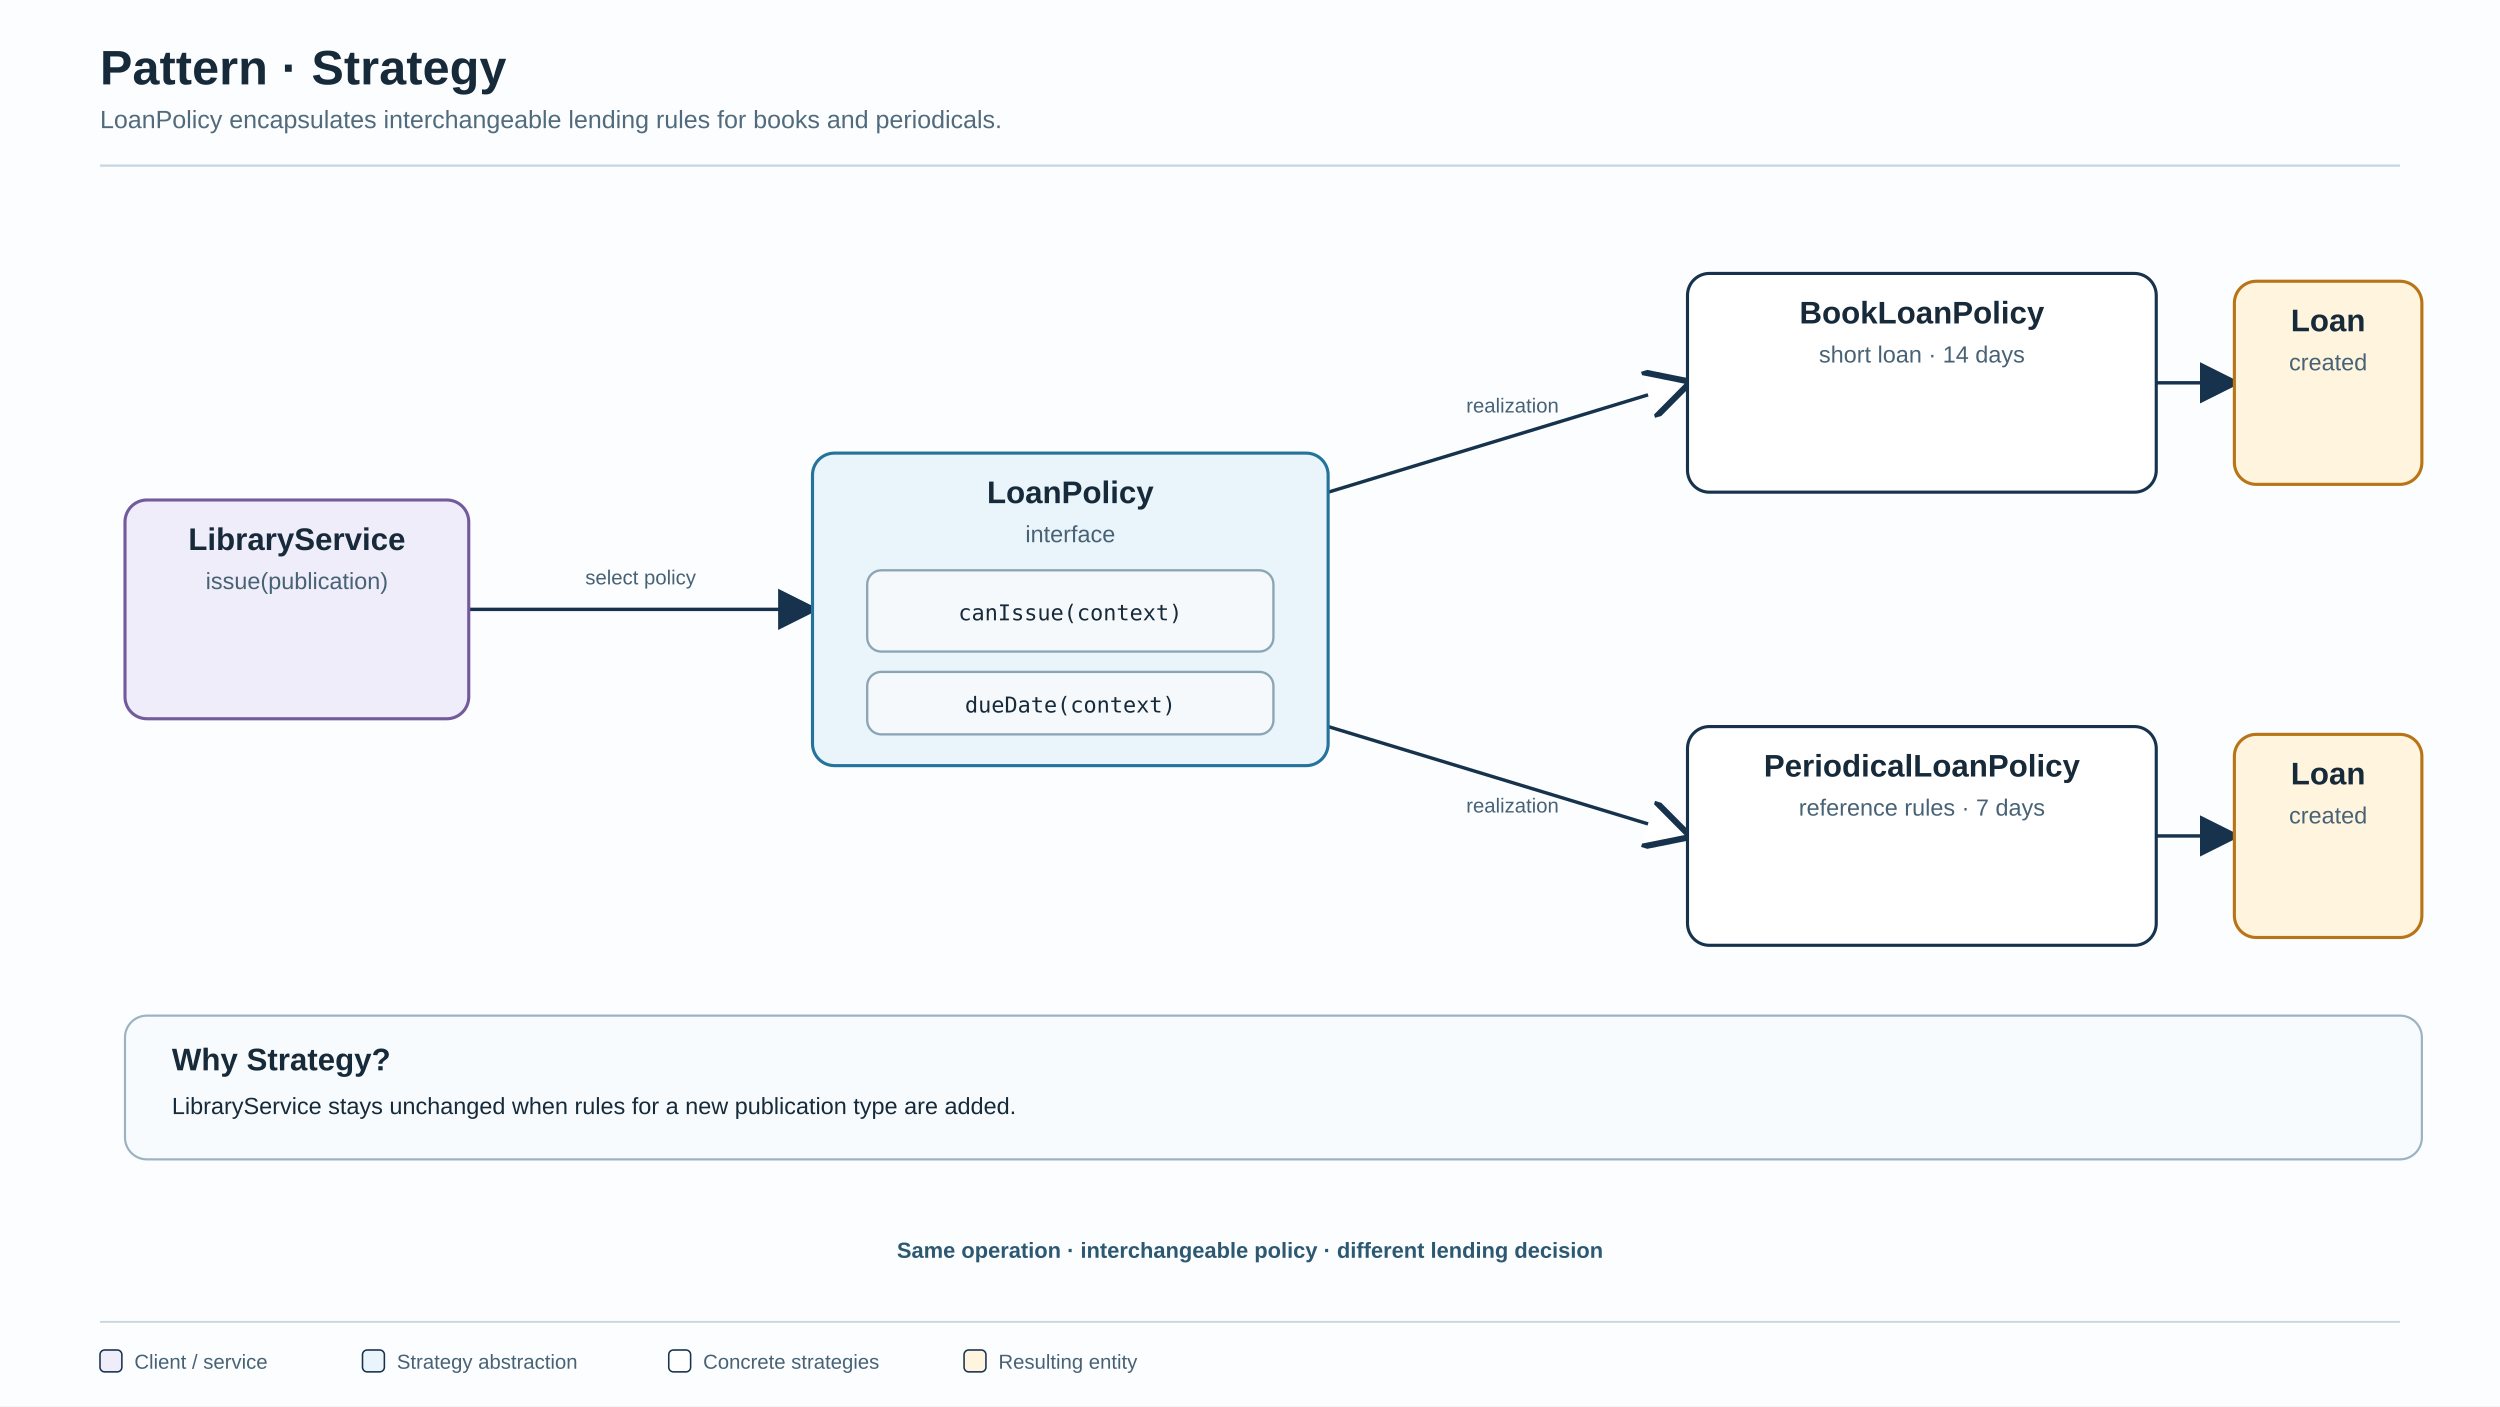
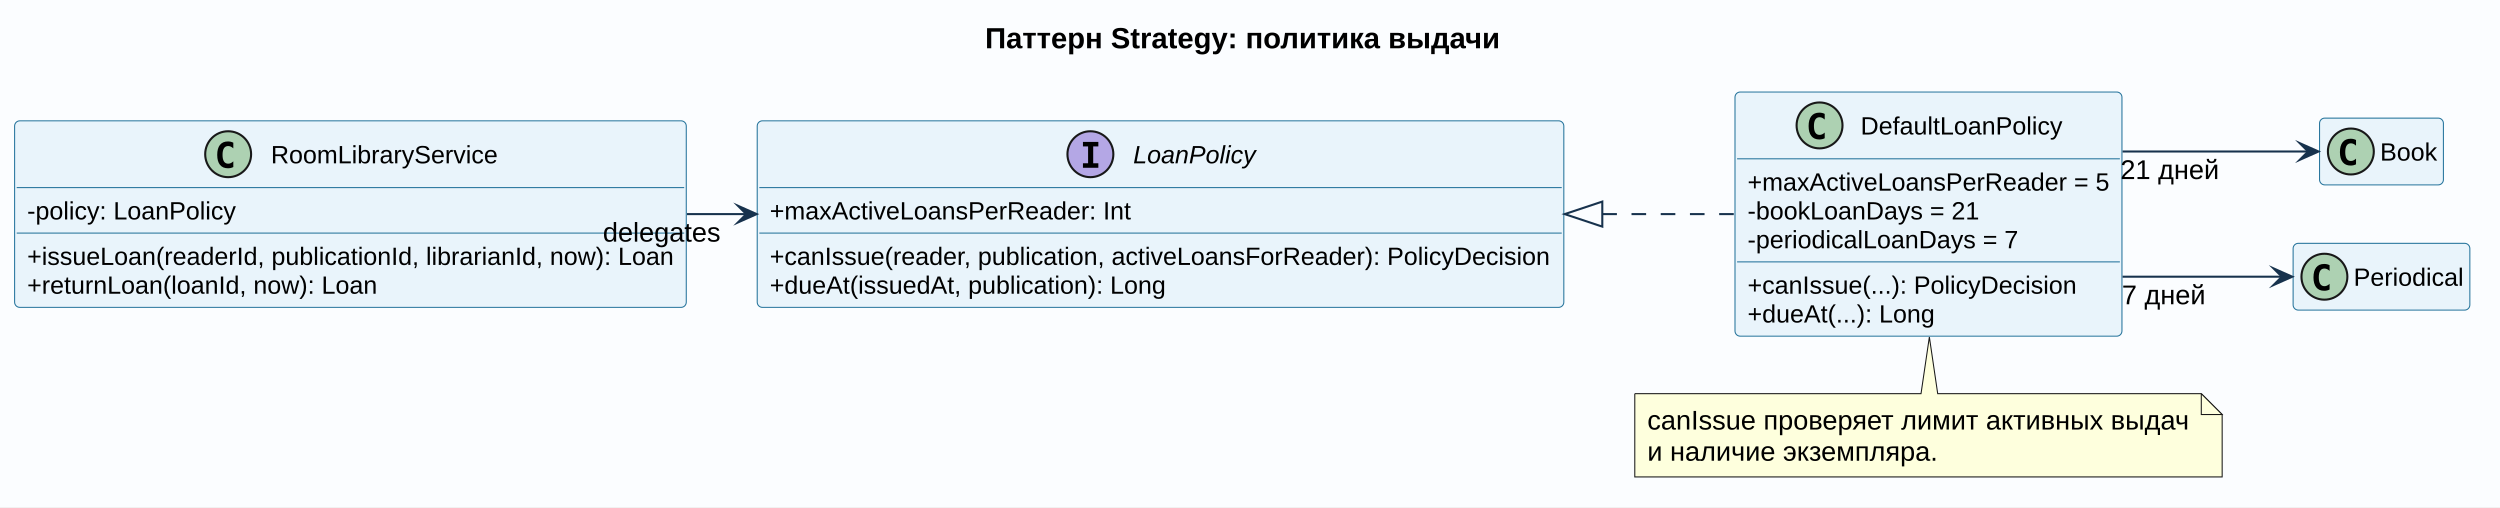
- <svg xmlns="http://www.w3.org/2000/svg" width="1600" height="900" viewBox="0 0 1600 900">
-   <defs>
-     <marker id="arrow" markerWidth="12" markerHeight="12" refX="10" refY="6" orient="auto">
-       <path d="M0,0 L12,6 L0,12 z" fill="#17324d" />
-     </marker>
-     <marker id="openArrow" markerWidth="14" markerHeight="14" refX="12" refY="7" orient="auto">
-       <path d="M0,0 L13,7 L0,14" fill="#ffffff" stroke="#17324d" stroke-width="1.8" />
-     </marker>
-     <marker id="diamond" markerWidth="14" markerHeight="14" refX="12" refY="7" orient="auto">
-       <path d="M1,7 L7,1 L13,7 L7,13 z" fill="#ffffff" stroke="#17324d" stroke-width="1.6" />
-     </marker>
-     <style>
-     text { font-family: Arial, Helvetica, sans-serif; fill: #172a3a; }
-     .title { font-size: 31px; font-weight: 700; letter-spacing: .1px; }
-     .subtitle { font-size: 16px; fill: #516b7d; }
-     .section { font-size: 15px; font-weight: 700; letter-spacing: 1.1px; fill: #2c5872; }
-     .node-title { font-size: 20px; font-weight: 700; }
-     .node-sub { font-size: 15px; fill: #476275; }
-     .body { font-size: 15px; }
-     .small { font-size: 13px; fill: #476275; }
-     .label { font-size: 14px; font-weight: 700; fill: #2c5872; }
-     .mono { font-family: Menlo, Consolas, monospace; font-size: 14px; }
-     .box { fill: #ffffff; stroke: #17324d; stroke-width: 2; }
-     .soft { fill: #f5f9fc; stroke: #8ca5b5; stroke-width: 1.5; }
-     .domain { fill: #e9f4fb; stroke: #24739b; stroke-width: 2; }
-     .control { fill: #f0edfa; stroke: #735a9b; stroke-width: 2; }
-     .storage { fill: #edf8f2; stroke: #328366; stroke-width: 2; }
-     .accent { fill: #fff5df; stroke: #b87517; stroke-width: 2; }
-     .rose { fill: #fff0ef; stroke: #b45b55; stroke-width: 2; }
-     .line { fill: none; stroke: #17324d; stroke-width: 2.2; }
-     .thin { fill: none; stroke: #7b93a4; stroke-width: 1.6; }
-     .dash { fill: none; stroke: #50758b; stroke-width: 1.8; stroke-dasharray: 8 6; }
-     .observe { fill: none; stroke: #735a9b; stroke-width: 2.2; stroke-dasharray: 7 5; }
-     .note { fill: #f7fbfd; stroke: #9bb2c0; stroke-width: 1.4; }
-     .pill { fill: #17324d; }
-     .pill-text { fill: #ffffff; font-size: 13px; font-weight: 700; letter-spacing: .7px; }
-   </style>
-   </defs>
-   <rect width="1600" height="900" fill="#fbfdff" />
-   <text x="64" y="54" class="title">Pattern · Strategy</text>
-   <text x="64" y="82" class="subtitle">LoanPolicy encapsulates interchangeable lending rules for books and periodicals.</text>
-   <line x1="64" y1="106" x2="1536" y2="106" stroke="#c8d7e0" stroke-width="1.5" />
-   <path d="M300,390 L520,390" class="line" marker-end="url(#arrow)" />
-   <path d="M850,315 L1080,245" class="line" marker-end="url(#openArrow)" />
-   <path d="M850,465 L1080,535" class="line" marker-end="url(#openArrow)" />
-   <path d="M1260,245 L1430,245" class="line" marker-end="url(#arrow)" />
-   <path d="M1260,535 L1430,535" class="line" marker-end="url(#arrow)" />
-   <text x="410" y="374" class="small" text-anchor="middle">select policy</text>
-   <text x="968" y="264" class="small" text-anchor="middle">realization</text>
-   <text x="968" y="520" class="small" text-anchor="middle">realization</text>
-   <rect x="80" y="320" width="220" height="140" rx="14" class="control" />
-   <text x="190.0" y="352" class="node-title" text-anchor="middle">LibraryService</text>
-   <text x="190.0" y="377" class="node-sub" text-anchor="middle">issue(publication)</text>
-   <rect x="520" y="290" width="330" height="200" rx="14" class="domain" />
-   <text x="685.0" y="322" class="node-title" text-anchor="middle">LoanPolicy</text>
-   <text x="685.0" y="347" class="node-sub" text-anchor="middle">interface</text>
-   <rect x="555" y="365" width="260" height="52" rx="9" class="soft" />
-   <text x="685" y="397" class="mono" text-anchor="middle">canIssue(context)</text>
-   <rect x="555" y="430" width="260" height="40" rx="9" class="soft" />
-   <text x="685" y="456" class="mono" text-anchor="middle">dueDate(context)</text>
-   <rect x="1080" y="175" width="300" height="140" rx="14" class="box" />
-   <text x="1230.0" y="207" class="node-title" text-anchor="middle">BookLoanPolicy</text>
-   <text x="1230.0" y="232" class="node-sub" text-anchor="middle">short loan · 14 days</text>
-   <rect x="1080" y="465" width="300" height="140" rx="14" class="box" />
-   <text x="1230.0" y="497" class="node-title" text-anchor="middle">PeriodicalLoanPolicy</text>
-   <text x="1230.0" y="522" class="node-sub" text-anchor="middle">reference rules · 7 days</text>
-   <rect x="1430" y="180" width="120" height="130" rx="14" class="accent" />
-   <text x="1490.0" y="212" class="node-title" text-anchor="middle">Loan</text>
-   <text x="1490.0" y="237" class="node-sub" text-anchor="middle">created</text>
-   <rect x="1430" y="470" width="120" height="130" rx="14" class="accent" />
-   <text x="1490.0" y="502" class="node-title" text-anchor="middle">Loan</text>
-   <text x="1490.0" y="527" class="node-sub" text-anchor="middle">created</text>
-   <rect x="80" y="650" width="1470" height="92" rx="14" class="note" />
-   <text x="110" y="685" class="node-title">Why Strategy?</text>
-   <text x="110" y="713" class="body">LibraryService stays unchanged when rules for a new publication type are added.</text>
-   <text x="800" y="805" class="label" text-anchor="middle">Same operation · interchangeable policy · different lending decision</text>
-   <line x1="64" y1="846" x2="1536" y2="846" stroke="#c8d7e0" stroke-width="1.2" />
-   <rect x="64" y="864" width="14" height="14" rx="3" fill="#f0edfa" stroke="#17324d" stroke-width="1" />
-   <text x="86" y="876" class="small">Client / service</text>
-   <rect x="232.0" y="864" width="14" height="14" rx="3" fill="#e9f4fb" stroke="#17324d" stroke-width="1" />
-   <text x="254.0" y="876" class="small">Strategy abstraction</text>
-   <rect x="428.0" y="864" width="14" height="14" rx="3" fill="#ffffff" stroke="#17324d" stroke-width="1" />
-   <text x="450.0" y="876" class="small">Concrete strategies</text>
-   <rect x="617.0" y="864" width="14" height="14" rx="3" fill="#fff5df" stroke="#17324d" stroke-width="1" />
-   <text x="639.0" y="876" class="small">Resulting entity</text>
+ <svg xmlns="http://www.w3.org/2000/svg" version="1.1" data-diagram-type="CLASS" style="width:1198px;height:243px;background:#FBFDFF;" width="1198px" height="243px" viewBox="0 0 1198 243" zoomAndPan="magnify" preserveAspectRatio="none" contentStyleType="text/css">
+   <defs />
+   <g font-family="sans-serif" lengthAdjust="spacing">
+     <rect x="0" y="0" width="1198" height="243" fill="#FBFDFF" style="stroke:none;" />
+     <g class="title" data-source-line="19">
+       <text x="472.056" y="23.132" fill="#000" font-size="14" textLength="247.44" font-weight="700" font-family="Arial">Паттерн Strategy: политика выдачи</text>
+     </g>
+     <g class="entity" data-qualified-name="RoomLibraryService" id="ent0001" data-source-line="21">
+       <rect x="7" y="57.899" width="321.861" height="89.396" fill="#E9F4FB" style="stroke:#24739B;stroke-width:0.5;" rx="2.5" ry="2.5" />
+       <ellipse cx="109.329" cy="73.899" rx="11" ry="11" fill="#ADD1B2" style="stroke:#181818;stroke-width:1;" />
+       <path d="M111.802,80.042 Q111.221,80.341 110.582,80.49 Q109.943,80.639 109.237,80.639 Q106.73,80.639 105.411,78.987 Q104.091,77.336 104.091,74.215 Q104.091,71.085 105.411,69.433 Q106.73,67.781 109.237,67.781 Q109.943,67.781 110.59,67.931 Q111.238,68.08 111.802,68.379 L111.802,71.102 Q111.171,70.521 110.578,70.251 Q109.984,69.981 109.354,69.981 Q108.009,69.981 107.324,71.048 Q106.639,72.114 106.639,74.215 Q106.639,76.306 107.324,77.373 Q108.009,78.44 109.354,78.44 Q109.984,78.44 110.578,78.17 Q111.171,77.9 111.802,77.319 Z " fill="#000" />
+       <text x="129.829" y="78.255" fill="#000" font-size="12" textLength="108.703" font-family="Arial">RoomLibraryService</text>
+       <line x1="8" y1="89.899" x2="327.861" y2="89.899" style="stroke:#24739B;stroke-width:0.5;" />
+       <text x="13" y="105.154" fill="#000" font-size="12" textLength="100.049" font-family="Arial">-policy: LoanPolicy</text>
+       <line x1="8" y1="111.697" x2="327.861" y2="111.697" style="stroke:#24739B;stroke-width:0.5;" />
+       <text x="13" y="126.953" fill="#000" font-size="12" textLength="309.861" font-family="Arial">+issueLoan(readerId, publicationId, librarianId, now): Loan</text>
+       <text x="13" y="140.752" fill="#000" font-size="12" textLength="167.783" font-family="Arial">+returnLoan(loanId, now): Loan</text>
+     </g>
+     <g class="entity" data-qualified-name="LoanPolicy" id="ent0002" data-source-line="26">
+       <rect x="362.86" y="57.899" width="386.525" height="89.396" fill="#E9F4FB" style="stroke:#24739B;stroke-width:0.5;" rx="2.5" ry="2.5" />
+       <ellipse cx="522.52" cy="73.899" rx="11" ry="11" fill="#B4A7E5" style="stroke:#181818;stroke-width:1;" />
+       <path d="M518.948,70.164 L518.948,68.006 L526.327,68.006 L526.327,70.164 L523.862,70.164 L523.862,78.24 L526.327,78.24 L526.327,80.399 L518.948,80.399 L518.948,78.24 L521.413,78.24 L521.413,70.164 Z " fill="#000" />
+       <text x="543.02" y="78.255" fill="#000" font-size="12" textLength="58.705" font-style="italic" font-family="Arial">LoanPolicy</text>
+       <line x1="363.86" y1="89.899" x2="748.385" y2="89.899" style="stroke:#24739B;stroke-width:0.5;" />
+       <text x="368.86" y="105.154" fill="#000" font-size="12" textLength="173.092" font-family="Arial">+maxActiveLoansPerReader: Int</text>
+       <line x1="363.86" y1="111.697" x2="748.385" y2="111.697" style="stroke:#24739B;stroke-width:0.5;" />
+       <text x="368.86" y="126.953" fill="#000" font-size="12" textLength="374.525" font-family="Arial">+canIssue(reader, publication, activeLoansForReader): PolicyDecision</text>
+       <text x="368.86" y="140.752" fill="#000" font-size="12" textLength="189.791" font-family="Arial">+dueAt(issuedAt, publication): Long</text>
+     </g>
+     <g class="entity" data-qualified-name="DefaultLoanPolicy" id="ent0003" data-source-line="31">
+       <rect x="831.41" y="44.099" width="185.432" height="116.994" fill="#E9F4FB" style="stroke:#24739B;stroke-width:0.5;" rx="2.5" ry="2.5" />
+       <ellipse cx="871.927" cy="60.099" rx="11" ry="11" fill="#ADD1B2" style="stroke:#181818;stroke-width:1;" />
+       <path d="M874.4,66.242 Q873.819,66.541 873.18,66.69 Q872.541,66.839 871.835,66.839 Q869.329,66.839 868.009,65.188 Q866.689,63.536 866.689,60.415 Q866.689,57.285 868.009,55.633 Q869.329,53.981 871.835,53.981 Q872.541,53.981 873.189,54.131 Q873.836,54.28 874.4,54.579 L874.4,57.302 Q873.77,56.721 873.176,56.451 Q872.583,56.181 871.952,56.181 Q870.607,56.181 869.922,57.248 Q869.237,58.314 869.237,60.415 Q869.237,62.506 869.922,63.573 Q870.607,64.64 871.952,64.64 Q872.583,64.64 873.176,64.37 Q873.77,64.1 874.4,63.519 Z " fill="#000" />
+       <text x="891.598" y="64.455" fill="#000" font-size="12" textLength="96.727" font-family="Arial">DefaultLoanPolicy</text>
+       <line x1="832.41" y1="76.099" x2="1015.842" y2="76.099" style="stroke:#24739B;stroke-width:0.5;" />
+       <text x="837.41" y="91.354" fill="#000" font-size="12" textLength="173.432" font-family="Arial">+maxActiveLoansPerReader = 5</text>
+       <text x="837.41" y="105.153" fill="#000" font-size="12" textLength="111.076" font-family="Arial">-bookLoanDays = 21</text>
+       <text x="837.41" y="118.952" fill="#000" font-size="12" textLength="129.744" font-family="Arial">-periodicalLoanDays = 7</text>
+       <line x1="832.41" y1="125.495" x2="1015.842" y2="125.495" style="stroke:#24739B;stroke-width:0.5;" />
+       <text x="837.41" y="140.751" fill="#000" font-size="12" textLength="157.729" font-family="Arial">+canIssue(...): PolicyDecision</text>
+       <text x="837.41" y="154.55" fill="#000" font-size="12" textLength="89.725" font-family="Arial">+dueAt(...): Long</text>
+     </g>
+     <g class="entity" data-qualified-name="Book" id="ent0004" data-source-line="38">
+       <rect x="1111.53" y="56.599" width="59.352" height="32" fill="#E9F4FB" style="stroke:#24739B;stroke-width:0.5;" rx="2.5" ry="2.5" />
+       <ellipse cx="1126.53" cy="72.599" rx="11" ry="11" fill="#ADD1B2" style="stroke:#181818;stroke-width:1;" />
+       <path d="M1129.003,78.742 Q1128.422,79.041 1127.783,79.19 Q1127.144,79.339 1126.438,79.339 Q1123.931,79.339 1122.612,77.688 Q1121.292,76.036 1121.292,72.915 Q1121.292,69.785 1122.612,68.133 Q1123.931,66.481 1126.438,66.481 Q1127.144,66.481 1127.791,66.631 Q1128.439,66.78 1129.003,67.079 L1129.003,69.802 Q1128.372,69.221 1127.779,68.951 Q1127.185,68.681 1126.554,68.681 Q1125.21,68.681 1124.525,69.748 Q1123.84,70.814 1123.84,72.915 Q1123.84,75.006 1124.525,76.073 Q1125.21,77.14 1126.554,77.14 Q1127.185,77.14 1127.779,76.87 Q1128.372,76.6 1129.003,76.019 Z " fill="#000" />
+       <text x="1140.53" y="76.955" fill="#000" font-size="12" textLength="27.352" font-family="Arial">Book</text>
+     </g>
+     <g class="entity" data-qualified-name="Periodical" id="ent0005" data-source-line="39">
+       <rect x="1098.86" y="116.599" width="84.693" height="32" fill="#E9F4FB" style="stroke:#24739B;stroke-width:0.5;" rx="2.5" ry="2.5" />
+       <ellipse cx="1113.86" cy="132.599" rx="11" ry="11" fill="#ADD1B2" style="stroke:#181818;stroke-width:1;" />
+       <path d="M1116.333,138.742 Q1115.752,139.041 1115.113,139.19 Q1114.474,139.339 1113.768,139.339 Q1111.261,139.339 1109.942,137.688 Q1108.622,136.036 1108.622,132.915 Q1108.622,129.785 1109.942,128.133 Q1111.261,126.481 1113.768,126.481 Q1114.474,126.481 1115.121,126.631 Q1115.769,126.78 1116.333,127.079 L1116.333,129.802 Q1115.702,129.221 1115.109,128.951 Q1114.515,128.681 1113.884,128.681 Q1112.54,128.681 1111.855,129.748 Q1111.17,130.814 1111.17,132.915 Q1111.17,135.006 1111.855,136.073 Q1112.54,137.14 1113.884,137.14 Q1114.515,137.14 1115.109,136.87 Q1115.702,136.6 1116.333,136.019 Z " fill="#000" />
+       <text x="1127.86" y="136.955" fill="#000" font-size="12" textLength="52.693" font-family="Arial">Periodical</text>
+     </g>
+     <g class="entity" data-qualified-name="GMN10" id="ent0011" data-source-line="46">
+       <path d="M783.39,188.649 L783.39,228.546 A0,0 0 0 0 783.39,228.546 L1064.86,228.546 A0,0 0 0 0 1064.86,228.546 L1064.86,198.649 L1054.86,188.649 L928.55,188.649 L924.55,161.489 L920.55,188.649 L783.39,188.649 A0,0 0 0 0 783.39,188.649" style="stroke:#181818;stroke-width:0.5;" fill="#FEFFDD" />
+       <path d="M1054.86,188.649 L1054.86,198.649 L1064.86,198.649 L1054.86,188.649" style="stroke:#181818;stroke-width:0.5;" fill="#FEFFDD" />
+       <text x="789.39" y="205.842" fill="#000" font-size="13" textLength="260.47" font-family="Arial">canIssue проверяет лимит активных выдач</text>
+       <text x="789.39" y="220.791" fill="#000" font-size="13" textLength="139.191" font-family="Arial">и наличие экземпляра.</text>
+     </g>
+     <g class="link" data-entity-1="ent0001" data-entity-2="ent0002" id="lnk6" data-source-line="41" data-link-type="dependency">
+       <path d="M329.19,102.599 C340.23,102.599 346.41,102.599 357.6,102.599" style="stroke:#17324D;stroke-width:1;" fill="none" id="RoomLibraryService-to-LoanPolicy" codeLine="41" />
+       <polygon points="362.6,102.599,353.6,98.599,357.6,102.599,353.6,106.599,362.6,102.599" fill="#17324D" style="stroke:#17324D;stroke-width:1;stroke-linejoin:miter;stroke-miterlimit:10;" />
+       <text x="288.89" y="115.792" fill="#000" font-size="13" textLength="56.38" font-family="Arial">delegates</text>
+     </g>
+     <g class="link" data-entity-1="ent0002" data-entity-2="ent0003" id="lnk7" data-source-line="42" data-link-type="extension">
+       <path d="M767.82,102.599 C796.05,102.599 805.97,102.599 830.91,102.599" style="stroke:#17324D;stroke-width:1;stroke-dasharray:7,7;" fill="none" id="LoanPolicy-backto-DefaultLoanPolicy" codeLine="42" />
+       <polygon points="749.82,102.599,767.82,108.599,767.82,96.599,749.82,102.599" fill="none" style="stroke:#17324D;stroke-width:1;stroke-linejoin:miter;stroke-miterlimit:10;" />
+     </g>
+     <g class="link" data-entity-1="ent0003" data-entity-2="ent0004" id="lnk8" data-source-line="43" data-link-type="dependency">
+       <path d="M1017.13,72.599 C1050.85,72.599 1081.61,72.599 1106.03,72.599" style="stroke:#17324D;stroke-width:1;" fill="none" id="DefaultLoanPolicy-to-Book" codeLine="43" />
+       <polygon points="1111.03,72.599,1102.03,68.599,1106.03,72.599,1102.03,76.599,1111.03,72.599" fill="#17324D" style="stroke:#17324D;stroke-width:1;stroke-linejoin:miter;stroke-miterlimit:10;" />
+       <text x="1016.08" y="85.792" fill="#000" font-size="13" textLength="47.328" font-family="Arial">21 дней</text>
+     </g>
+     <g class="link" data-entity-1="ent0003" data-entity-2="ent0005" id="lnk9" data-source-line="44" data-link-type="dependency">
+       <path d="M1017.13,132.599 C1045.44,132.599 1070.19,132.599 1093.46,132.599" style="stroke:#17324D;stroke-width:1;" fill="none" id="DefaultLoanPolicy-to-Periodical" codeLine="44" />
+       <polygon points="1098.46,132.599,1089.46,128.599,1093.46,132.599,1089.46,136.599,1098.46,132.599" fill="#17324D" style="stroke:#17324D;stroke-width:1;stroke-linejoin:miter;stroke-miterlimit:10;" />
+       <text x="1016.79" y="145.792" fill="#000" font-size="13" textLength="40.098" font-family="Arial">7 дней</text>
+     </g>
+   </g>
</svg>
